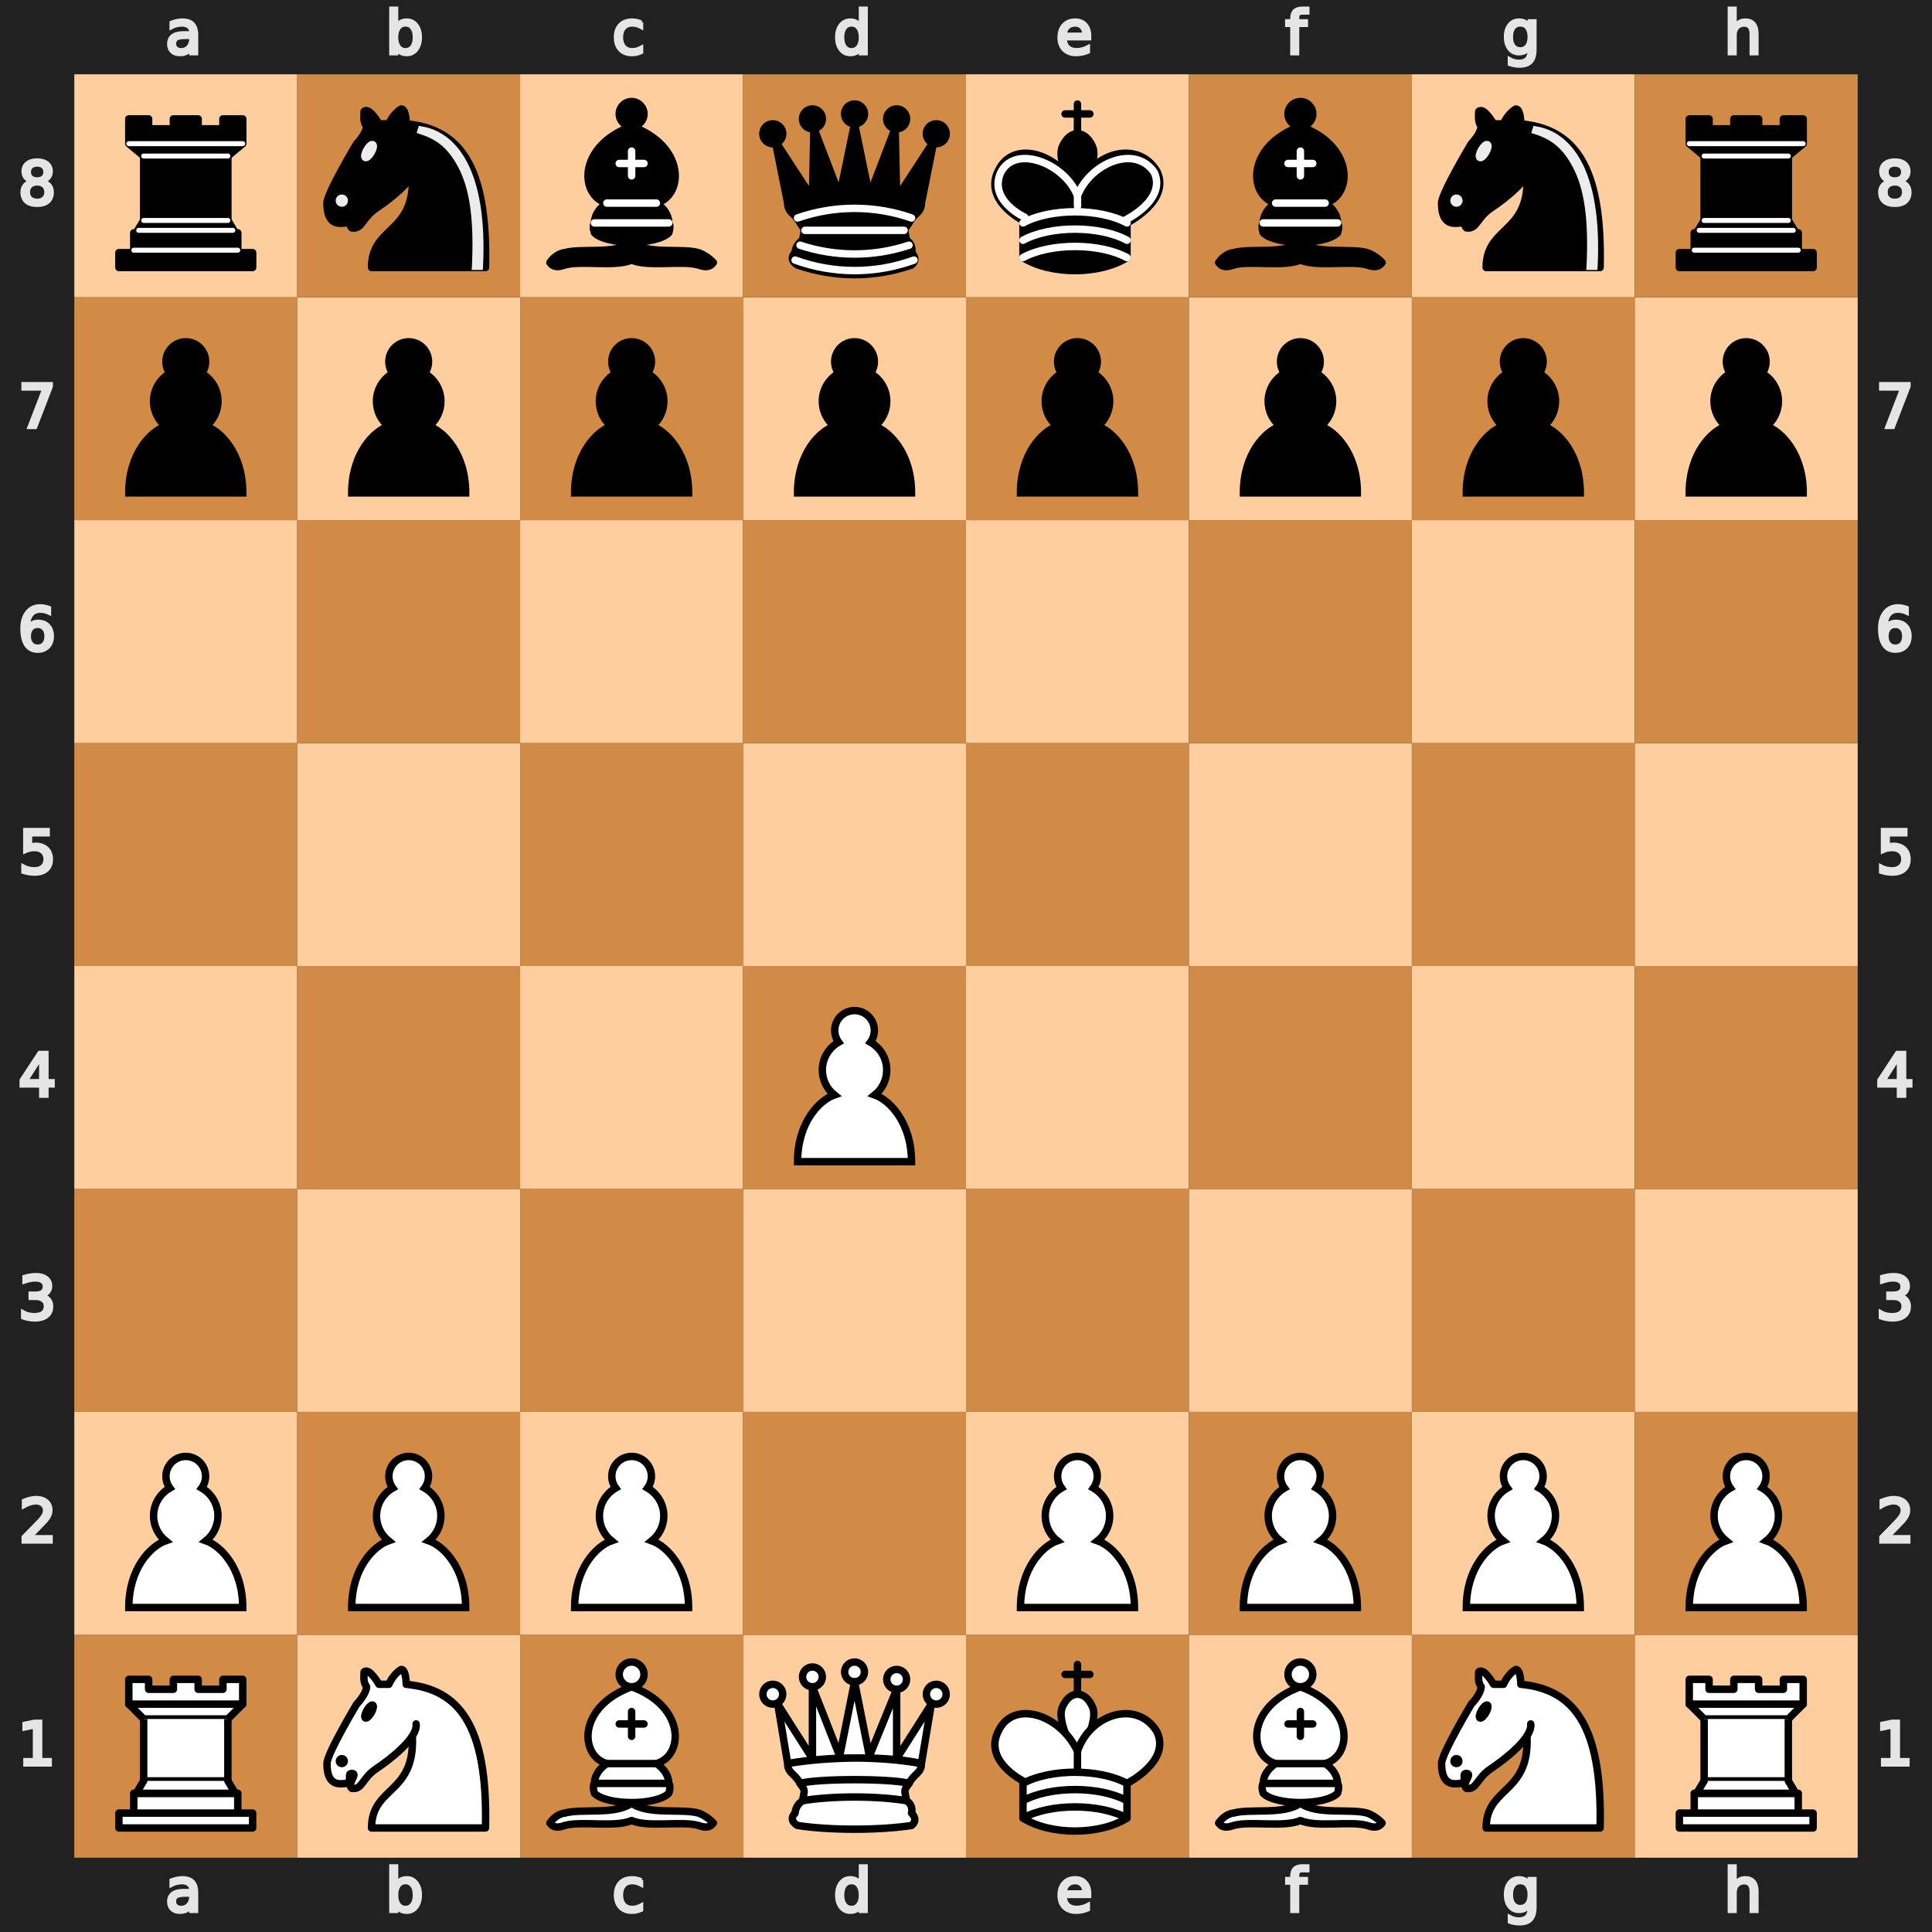
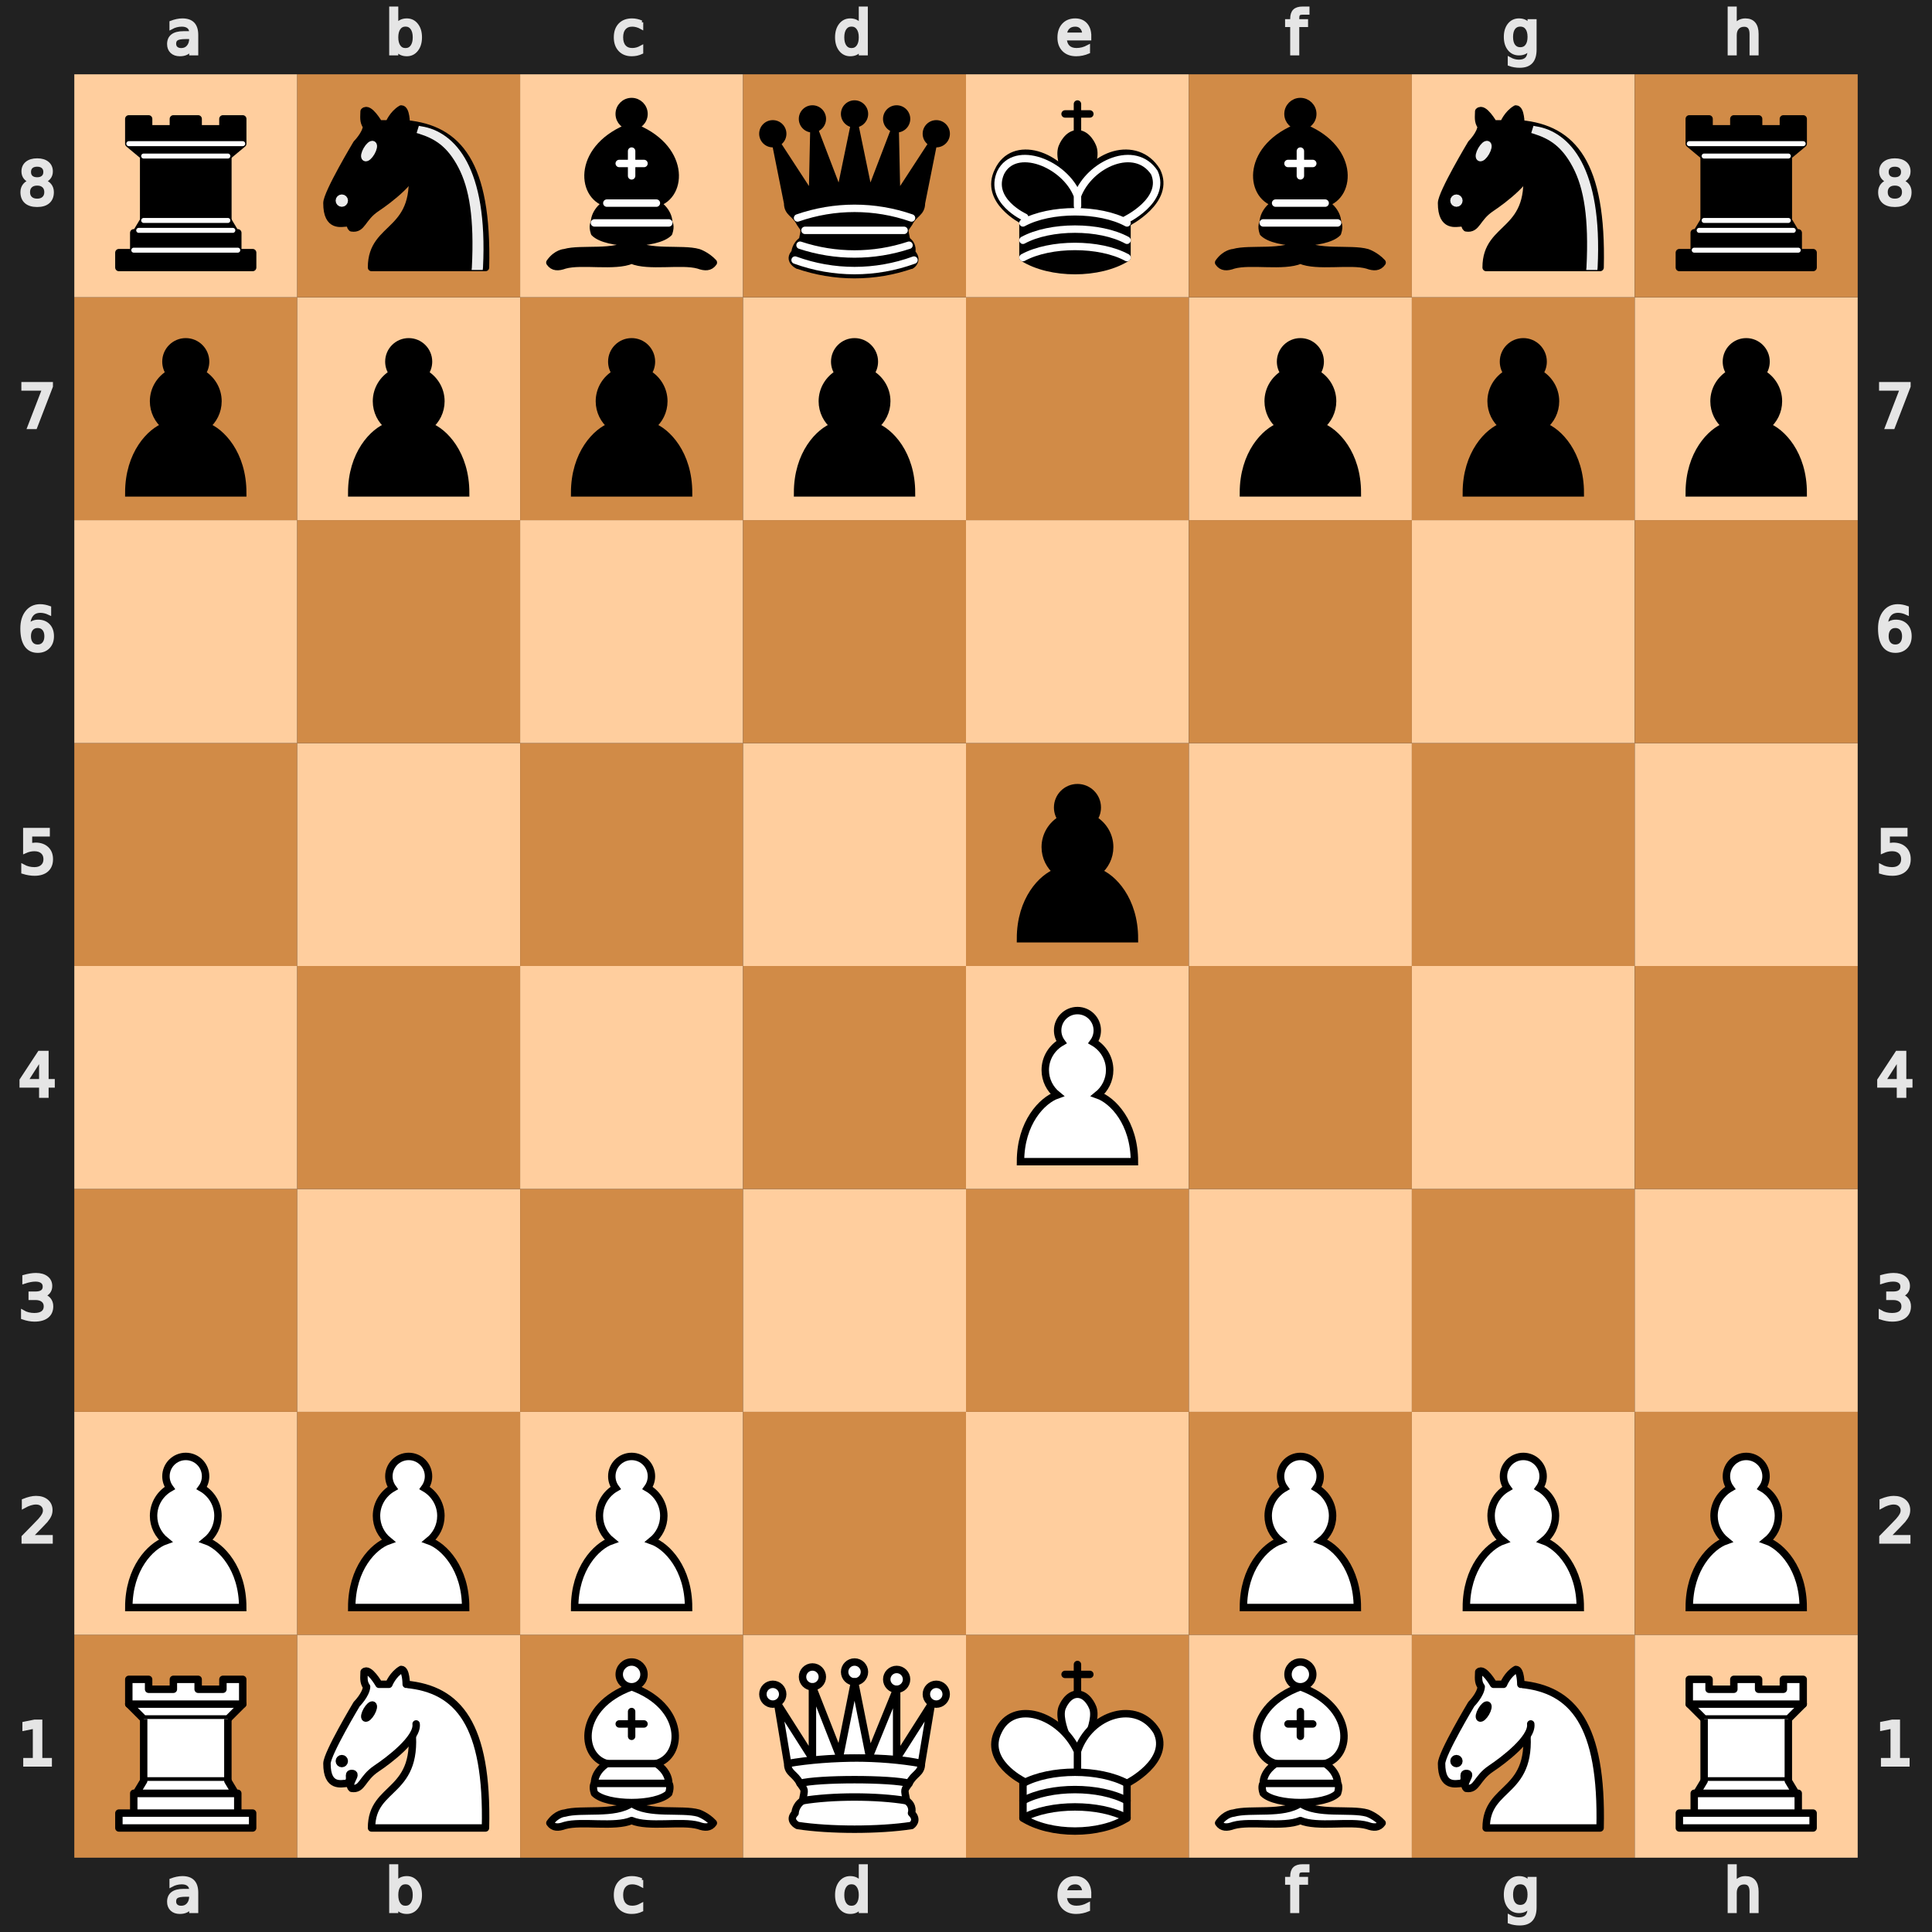
<svg xmlns="http://www.w3.org/2000/svg" xmlns:xlink="http://www.w3.org/1999/xlink" version="1.2" baseProfile="tiny" viewBox="0 0 390 390">
  <defs>
    <g id="white-pawn" class="white pawn">
      <path d="M22.5 9c-2.21 0-4 1.79-4 4 0 .89.29 1.71.78 2.38C17.33 16.5 16 18.59 16 21c0 2.03.94 3.84 2.41 5.03-3 1.06-7.41 5.55-7.41 13.47h23c0-7.92-4.41-12.41-7.41-13.47 1.47-1.19 2.41-3 2.41-5.03 0-2.41-1.33-4.5-3.28-5.62.49-.67.78-1.49.78-2.38 0-2.21-1.79-4-4-4z" fill="#fff" stroke="#000" stroke-width="1.5" stroke-linecap="round" />
    </g>
    <g id="white-knight" class="white knight" fill="none" fill-rule="evenodd" stroke="#000" stroke-width="1.5" stroke-linecap="round" stroke-linejoin="round">
      <path d="M 22,10 C 32.5,11 38.5,18 38,39 L 15,39 C 15,30 25,32.5 23,18" style="fill:#ffffff; stroke:#000000;" />
      <path d="M 24,18 C 24.38,20.91 18.45,25.37 16,27 C 13,29 13.18,31.34 11,31 C 9.958,30.06 12.41,27.96 11,28 C 10,28 11.19,29.23 10,30 C 9,30 5.997,31 6,26 C 6,24 12,14 12,14 C 12,14 13.89,12.1 14,10.5 C 13.27,9.506 13.5,8.5 13.5,7.5 C 14.5,6.5 16.5,10 16.5,10 L 18.5,10 C 18.5,10 19.28,8.008 21,7 C 22,7 22,10 22,10" style="fill:#ffffff; stroke:#000000;" />
      <path d="M 9.5 25.5 A 0.5 0.5 0 1 1 8.5,25.5 A 0.5 0.5 0 1 1 9.5 25.5 z" style="fill:#000000; stroke:#000000;" />
      <path d="M 15 15.5 A 0.5 1.5 0 1 1 14,15.5 A 0.5 1.5 0 1 1 15 15.5 z" transform="matrix(0.866,0.5,-0.5,0.866,9.693,-5.173)" style="fill:#000000; stroke:#000000;" />
    </g>
    <g id="white-bishop" class="white bishop" fill="none" fill-rule="evenodd" stroke="#000" stroke-width="1.5" stroke-linecap="round" stroke-linejoin="round">
      <g fill="#fff" stroke-linecap="butt">
        <path d="M9 36c3.39-.97 10.11.43 13.5-2 3.39 2.43 10.11 1.03 13.5 2 0 0 1.65.54 3 2-.68.97-1.65.99-3 .5-3.39-.97-10.11.46-13.5-1-3.39 1.46-10.11.03-13.5 1-1.354.49-2.323.47-3-.5 1.354-1.94 3-2 3-2zM15 32c2.5 2.5 12.5 2.5 15 0 .5-1.5 0-2 0-2 0-2.5-2.5-4-2.5-4 5.5-1.5 6-11.5-5-15.5-11 4-10.5 14-5 15.5 0 0-2.5 1.5-2.5 4 0 0-.5.5 0 2zM25 8a2.5 2.5 0 1 1-5 0 2.5 2.5 0 1 1 5 0z" />
      </g>
      <path d="M17.5 26h10M15 30h15m-7.5-14.5v5M20 18h5" stroke-linejoin="miter" />
    </g>
    <g id="white-rook" class="white rook" fill="#fff" fill-rule="evenodd" stroke="#000" stroke-width="1.5" stroke-linecap="round" stroke-linejoin="round">
      <path d="M9 39h27v-3H9v3zM12 36v-4h21v4H12zM11 14V9h4v2h5V9h5v2h5V9h4v5" stroke-linecap="butt" />
      <path d="M34 14l-3 3H14l-3-3" />
      <path d="M31 17v12.5H14V17" stroke-linecap="butt" stroke-linejoin="miter" />
      <path d="M31 29.5l1.5 2.5h-20l1.5-2.5" />
      <path d="M11 14h23" fill="none" stroke-linejoin="miter" />
    </g>
    <g id="white-queen" class="white queen" fill="#fff" fill-rule="evenodd" stroke="#000" stroke-width="1.5" stroke-linecap="round" stroke-linejoin="round">
      <path d="M8 12a2 2 0 1 1-4 0 2 2 0 1 1 4 0zM24.5 7.5a2 2 0 1 1-4 0 2 2 0 1 1 4 0zM41 12a2 2 0 1 1-4 0 2 2 0 1 1 4 0zM16 8.5a2 2 0 1 1-4 0 2 2 0 1 1 4 0zM33 9a2 2 0 1 1-4 0 2 2 0 1 1 4 0z" />
      <path d="M9 26c8.5-1.5 21-1.5 27 0l2-12-7 11V11l-5.5 13.5-3-15-3 15-5.5-14V25L7 14l2 12zM9 26c0 2 1.5 2 2.5 4 1 1.5 1 1 .5 3.5-1.5 1-1.5 2.5-1.5 2.5-1.5 1.5.5 2.5.5 2.5 6.5 1 16.5 1 23 0 0 0 1.5-1 0-2.5 0 0 .5-1.5-1-2.5-.5-2.5-.5-2 .5-3.5 1-2 2.5-2 2.5-4-8.5-1.5-18.5-1.5-27 0z" stroke-linecap="butt" />
      <path d="M11.5 30c3.5-1 18.5-1 22 0M12 33.5c6-1 15-1 21 0" fill="none" />
    </g>
    <g id="white-king" class="white king" fill="none" fill-rule="evenodd" stroke="#000" stroke-width="1.5" stroke-linecap="round" stroke-linejoin="round">
      <path d="M22.5 11.63V6M20 8h5" stroke-linejoin="miter" />
      <path d="M22.5 25s4.5-7.5 3-10.5c0 0-1-2.5-3-2.5s-3 2.5-3 2.5c-1.5 3 3 10.5 3 10.5" fill="#fff" stroke-linecap="butt" stroke-linejoin="miter" />
      <path d="M11.5 37c5.5 3.5 15.5 3.5 21 0v-7s9-4.5 6-10.5c-4-6.5-13.5-3.5-16 4V27v-3.5c-3.5-7.5-13-10.5-16-4-3 6 5 10 5 10V37z" fill="#fff" />
      <path d="M11.5 30c5.5-3 15.5-3 21 0m-21 3.5c5.5-3 15.5-3 21 0m-21 3.5c5.5-3 15.5-3 21 0" />
    </g>
    <g id="black-pawn" class="black pawn">
      <path d="M22.5 9c-2.21 0-4 1.79-4 4 0 .89.29 1.71.78 2.38C17.33 16.5 16 18.59 16 21c0 2.03.94 3.84 2.41 5.03-3 1.06-7.41 5.55-7.41 13.47h23c0-7.92-4.41-12.41-7.41-13.47 1.47-1.19 2.41-3 2.41-5.03 0-2.41-1.33-4.5-3.28-5.62.49-.67.78-1.49.78-2.38 0-2.21-1.79-4-4-4z" stroke="#000" stroke-width="1.5" stroke-linecap="round" />
    </g>
    <g id="black-knight" class="black knight" fill="none" fill-rule="evenodd" stroke="#000" stroke-width="1.5" stroke-linecap="round" stroke-linejoin="round">
      <path d="M 22,10 C 32.5,11 38.5,18 38,39 L 15,39 C 15,30 25,32.5 23,18" style="fill:#000000; stroke:#000000;" />
      <path d="M 24,18 C 24.38,20.91 18.45,25.37 16,27 C 13,29 13.18,31.34 11,31 C 9.958,30.06 12.41,27.96 11,28 C 10,28 11.19,29.23 10,30 C 9,30 5.997,31 6,26 C 6,24 12,14 12,14 C 12,14 13.89,12.1 14,10.5 C 13.27,9.506 13.5,8.5 13.5,7.5 C 14.5,6.5 16.5,10 16.5,10 L 18.5,10 C 18.5,10 19.28,8.008 21,7 C 22,7 22,10 22,10" style="fill:#000000; stroke:#000000;" />
      <path d="M 9.5 25.5 A 0.5 0.5 0 1 1 8.5,25.5 A 0.5 0.5 0 1 1 9.5 25.5 z" style="fill:#ececec; stroke:#ececec;" />
      <path d="M 15 15.5 A 0.5 1.5 0 1 1 14,15.5 A 0.5 1.5 0 1 1 15 15.5 z" transform="matrix(0.866,0.5,-0.5,0.866,9.693,-5.173)" style="fill:#ececec; stroke:#ececec;" />
      <path d="M 24.55,10.4 L 24.1,11.85 L 24.6,12 C 27.75,13 30.25,14.49 32.5,18.75 C 34.75,23.01 35.75,29.06 35.25,39 L 35.2,39.5 L 37.45,39.5 L 37.5,39 C 38,28.94 36.62,22.15 34.25,17.66 C 31.88,13.17 28.46,11.02 25.06,10.5 L 24.55,10.4 z " style="fill:#ececec; stroke:none;" />
    </g>
    <g id="black-bishop" class="black bishop" fill="none" fill-rule="evenodd" stroke="#000" stroke-width="1.5" stroke-linecap="round" stroke-linejoin="round">
      <path d="M9 36c3.39-.97 10.11.43 13.5-2 3.39 2.43 10.11 1.03 13.5 2 0 0 1.65.54 3 2-.68.97-1.65.99-3 .5-3.39-.97-10.11.46-13.5-1-3.39 1.46-10.11.03-13.5 1-1.354.49-2.323.47-3-.5 1.354-1.94 3-2 3-2zm6-4c2.5 2.5 12.5 2.5 15 0 .5-1.5 0-2 0-2 0-2.5-2.5-4-2.5-4 5.5-1.5 6-11.5-5-15.5-11 4-10.5 14-5 15.5 0 0-2.5 1.5-2.5 4 0 0-.5.5 0 2zM25 8a2.5 2.5 0 1 1-5 0 2.5 2.5 0 1 1 5 0z" fill="#000" stroke-linecap="butt" />
      <path d="M17.5 26h10M15 30h15m-7.5-14.5v5M20 18h5" stroke="#fff" stroke-linejoin="miter" />
    </g>
    <g id="black-rook" class="black rook" fill="#000" fill-rule="evenodd" stroke="#000" stroke-width="1.5" stroke-linecap="round" stroke-linejoin="round">
      <path d="M9 39h27v-3H9v3zM12.5 32l1.5-2.5h17l1.5 2.5h-20zM12 36v-4h21v4H12z" stroke-linecap="butt" />
      <path d="M14 29.5v-13h17v13H14z" stroke-linecap="butt" stroke-linejoin="miter" />
      <path d="M14 16.5L11 14h23l-3 2.5H14zM11 14V9h4v2h5V9h5v2h5V9h4v5H11z" stroke-linecap="butt" />
      <path d="M12 35.5h21M13 31.5h19M14 29.5h17M14 16.5h17M11 14h23" fill="none" stroke="#fff" stroke-width="1" stroke-linejoin="miter" />
    </g>
    <g id="black-queen" class="black queen" fill="#000" fill-rule="evenodd" stroke="#000" stroke-width="1.5" stroke-linecap="round" stroke-linejoin="round">
      <g fill="#000" stroke="none">
        <circle cx="6" cy="12" r="2.75" />
        <circle cx="14" cy="9" r="2.75" />
        <circle cx="22.5" cy="8" r="2.75" />
        <circle cx="31" cy="9" r="2.75" />
        <circle cx="39" cy="12" r="2.75" />
      </g>
      <path d="M9 26c8.5-1.5 21-1.5 27 0l2.5-12.5L31 25l-.3-14.1-5.2 13.6-3-14.5-3 14.5-5.2-13.6L14 25 6.5 13.5 9 26zM9 26c0 2 1.5 2 2.5 4 1 1.5 1 1 .5 3.5-1.5 1-1.5 2.5-1.5 2.5-1.5 1.5.5 2.5.5 2.5 6.5 1 16.5 1 23 0 0 0 1.5-1 0-2.5 0 0 .5-1.5-1-2.5-.5-2.5-.5-2 .5-3.5 1-2 2.5-2 2.5-4-8.5-1.5-18.5-1.5-27 0z" stroke-linecap="butt" />
      <path d="M11 38.5a35 35 1 0 0 23 0" fill="none" stroke-linecap="butt" />
      <path d="M11 29a35 35 1 0 1 23 0M12.5 31.5h20M11.5 34.5a35 35 1 0 0 22 0M10.5 37.5a35 35 1 0 0 24 0" fill="none" stroke="#fff" />
    </g>
    <g id="black-king" class="black king" fill="none" fill-rule="evenodd" stroke="#000" stroke-width="1.5" stroke-linecap="round" stroke-linejoin="round">
      <path d="M22.5 11.63V6" stroke-linejoin="miter" />
      <path d="M22.5 25s4.5-7.5 3-10.5c0 0-1-2.5-3-2.5s-3 2.5-3 2.5c-1.5 3 3 10.5 3 10.5" fill="#000" stroke-linecap="butt" stroke-linejoin="miter" />
      <path d="M11.5 37c5.5 3.5 15.5 3.5 21 0v-7s9-4.5 6-10.5c-4-6.5-13.5-3.5-16 4V27v-3.5c-3.5-7.5-13-10.5-16-4-3 6 5 10 5 10V37z" fill="#000" />
      <path d="M20 8h5" stroke-linejoin="miter" />
      <path d="M32 29.5s8.5-4 6.03-9.65C34.15 14 25 18 22.5 24.5l.01 2.1-.01-2.1C20 18 9.906 14 6.997 19.85c-2.497 5.65 4.853 9 4.853 9M11.5 30c5.5-3 15.5-3 21 0m-21 3.5c5.5-3 15.5-3 21 0m-21 3.5c5.5-3 15.5-3 21 0" stroke="#fff" />
    </g>
  </defs>
  <rect x="0" y="0" width="390" height="390" fill="#212121" />
  <g transform="translate(20, 0) scale(0.75, 0.75)" fill="#e5e5e5" stroke="#e5e5e5">
    <path d="M23.328 10.016q-1.742 0-2.414.398-.672.398-.672 1.36 0 .765.5 1.218.508.445 1.375.445 1.196 0 1.914-.843.727-.852.727-2.258v-.32zm2.867-.594v4.992h-1.437v-1.328q-.492.797-1.227 1.18-.734.375-1.797.375-1.343 0-2.14-.75-.79-.758-.79-2.024 0-1.476.985-2.226.992-.75 2.953-.75h2.016V8.75q0-.992-.656-1.531-.649-.547-1.829-.547-.75 0-1.46.18-.711.18-1.368.539V6.062q.79-.304 1.532-.453.742-.156 1.445-.156 1.898 0 2.836.984.937.985.937 2.985z" />
  </g>
  <g transform="translate(20, 375) scale(0.75, 0.75)" fill="#e5e5e5" stroke="#e5e5e5">
    <path d="M23.328 10.016q-1.742 0-2.414.398-.672.398-.672 1.36 0 .765.5 1.218.508.445 1.375.445 1.196 0 1.914-.843.727-.852.727-2.258v-.32zm2.867-.594v4.992h-1.437v-1.328q-.492.797-1.227 1.18-.734.375-1.797.375-1.343 0-2.14-.75-.79-.758-.79-2.024 0-1.476.985-2.226.992-.75 2.953-.75h2.016V8.75q0-.992-.656-1.531-.649-.547-1.829-.547-.75 0-1.46.18-.711.18-1.368.539V6.062q.79-.304 1.532-.453.742-.156 1.445-.156 1.898 0 2.836.984.937.985.937 2.985z" />
  </g>
  <g transform="translate(65, 0) scale(0.75, 0.75)" fill="#e5e5e5" stroke="#e5e5e5">
    <path d="M24.922 10.047q0-1.586-.656-2.485-.649-.906-1.79-.906-1.14 0-1.796.906-.649.899-.649 2.485 0 1.586.649 2.492.656.898 1.797.898 1.14 0 1.789-.898.656-.906.656-2.492zm-4.89-3.055q.452-.781 1.14-1.156.695-.383 1.656-.383 1.594 0 2.586 1.266 1 1.265 1 3.328 0 2.062-1 3.328-.992 1.266-2.586 1.266-.96 0-1.656-.375-.688-.383-1.14-1.164v1.312h-1.446V2.258h1.445z" />
  </g>
  <g transform="translate(65, 375) scale(0.75, 0.75)" fill="#e5e5e5" stroke="#e5e5e5">
    <path d="M24.922 10.047q0-1.586-.656-2.485-.649-.906-1.79-.906-1.14 0-1.796.906-.649.899-.649 2.485 0 1.586.649 2.492.656.898 1.797.898 1.14 0 1.789-.898.656-.906.656-2.492zm-4.89-3.055q.452-.781 1.14-1.156.695-.383 1.656-.383 1.594 0 2.586 1.266 1 1.265 1 3.328 0 2.062-1 3.328-.992 1.266-2.586 1.266-.96 0-1.656-.375-.688-.383-1.14-1.164v1.312h-1.446V2.258h1.445z" />
  </g>
  <g transform="translate(110, 0) scale(0.75, 0.75)" fill="#e5e5e5" stroke="#e5e5e5">
    <path d="M25.96 6v1.344q-.608-.336-1.226-.5-.609-.172-1.234-.172-1.398 0-2.172.89-.773.883-.773 2.485 0 1.601.773 2.492.774.883 2.172.883.625 0 1.234-.164.618-.172 1.227-.508v1.328q-.602.281-1.25.422-.64.14-1.367.14-1.977 0-3.14-1.242-1.165-1.242-1.165-3.351 0-2.14 1.172-3.367 1.18-1.227 3.227-1.227.664 0 1.296.14.633.134 1.227.407z" />
  </g>
  <g transform="translate(110, 375) scale(0.75, 0.75)" fill="#e5e5e5" stroke="#e5e5e5">
    <path d="M25.96 6v1.344q-.608-.336-1.226-.5-.609-.172-1.234-.172-1.398 0-2.172.89-.773.883-.773 2.485 0 1.601.773 2.492.774.883 2.172.883.625 0 1.234-.164.618-.172 1.227-.508v1.328q-.602.281-1.25.422-.64.14-1.367.14-1.977 0-3.14-1.242-1.165-1.242-1.165-3.351 0-2.14 1.172-3.367 1.18-1.227 3.227-1.227.664 0 1.296.14.633.134 1.227.407z" />
  </g>
  <g transform="translate(155, 0) scale(0.75, 0.75)" fill="#e5e5e5" stroke="#e5e5e5">
    <path d="M24.973 6.992V2.258h1.437v12.156h-1.437v-1.312q-.453.78-1.149 1.164-.687.375-1.656.375-1.586 0-2.586-1.266-.992-1.266-.992-3.328 0-2.063.992-3.328 1-1.266 2.586-1.266.969 0 1.656.383.696.375 1.149 1.156zm-4.899 3.055q0 1.586.649 2.492.656.898 1.797.898 1.14 0 1.796-.898.657-.906.657-2.492 0-1.586-.657-2.485-.656-.906-1.796-.906-1.141 0-1.797.906-.649.899-.649 2.485z" />
  </g>
  <g transform="translate(155, 375) scale(0.75, 0.75)" fill="#e5e5e5" stroke="#e5e5e5">
    <path d="M24.973 6.992V2.258h1.437v12.156h-1.437v-1.312q-.453.78-1.149 1.164-.687.375-1.656.375-1.586 0-2.586-1.266-.992-1.266-.992-3.328 0-2.063.992-3.328 1-1.266 2.586-1.266.969 0 1.656.383.696.375 1.149 1.156zm-4.899 3.055q0 1.586.649 2.492.656.898 1.797.898 1.14 0 1.796-.898.657-.906.657-2.492 0-1.586-.657-2.485-.656-.906-1.796-.906-1.141 0-1.797.906-.649.899-.649 2.485z" />
  </g>
  <g transform="translate(200, 0) scale(0.75, 0.75)" fill="#e5e5e5" stroke="#e5e5e5">
    <path d="M26.555 9.68v.703h-6.61q.094 1.484.89 2.265.806.774 2.235.774.828 0 1.602-.203.781-.203 1.547-.61v1.36q-.774.328-1.586.5-.813.172-1.649.172-2.093 0-3.32-1.22-1.219-1.218-1.219-3.296 0-2.148 1.157-3.406 1.164-1.266 3.132-1.266 1.766 0 2.79 1.14 1.03 1.134 1.03 3.087zm-1.438-.422q-.015-1.18-.664-1.883-.64-.703-1.703-.703-1.203 0-1.93.68-.718.68-.828 1.914z" />
  </g>
  <g transform="translate(200, 375) scale(0.75, 0.75)" fill="#e5e5e5" stroke="#e5e5e5">
    <path d="M26.555 9.68v.703h-6.61q.094 1.484.89 2.265.806.774 2.235.774.828 0 1.602-.203.781-.203 1.547-.61v1.36q-.774.328-1.586.5-.813.172-1.649.172-2.093 0-3.32-1.22-1.219-1.218-1.219-3.296 0-2.148 1.157-3.406 1.164-1.266 3.132-1.266 1.766 0 2.79 1.14 1.03 1.134 1.03 3.087zm-1.438-.422q-.015-1.18-.664-1.883-.64-.703-1.703-.703-1.203 0-1.93.68-.718.68-.828 1.914z" />
  </g>
  <g transform="translate(245, 0) scale(0.75, 0.75)" fill="#e5e5e5" stroke="#e5e5e5">
    <path d="M25.285 2.258v1.195H23.91q-.773 0-1.078.313-.297.312-.297 1.125v.773h2.367v1.117h-2.367v7.633H21.09V6.781h-1.375V5.664h1.375v-.61q0-1.46.68-2.124.68-.672 2.156-.672z" />
  </g>
  <g transform="translate(245, 375) scale(0.75, 0.75)" fill="#e5e5e5" stroke="#e5e5e5">
    <path d="M25.285 2.258v1.195H23.91q-.773 0-1.078.313-.297.312-.297 1.125v.773h2.367v1.117h-2.367v7.633H21.09V6.781h-1.375V5.664h1.375v-.61q0-1.46.68-2.124.68-.672 2.156-.672z" />
  </g>
  <g transform="translate(290, 0) scale(0.75, 0.75)" fill="#e5e5e5" stroke="#e5e5e5">
    <path d="M24.973 9.937q0-1.562-.649-2.421-.64-.86-1.804-.86-1.157 0-1.805.86-.64.859-.64 2.421 0 1.555.64 2.415.648.859 1.805.859 1.164 0 1.804-.86.649-.859.649-2.414zm1.437 3.391q0 2.234-.992 3.32-.992 1.094-3.04 1.094-.757 0-1.429-.117-.672-.11-1.304-.344v-1.398q.632.344 1.25.508.617.164 1.257.164 1.414 0 2.118-.743.703-.734.703-2.226v-.711q-.446.773-1.141 1.156-.695.383-1.664.383-1.61 0-2.594-1.227-.984-1.226-.984-3.25 0-2.03.984-3.257.985-1.227 2.594-1.227.969 0 1.664.383t1.14 1.156V5.664h1.438z" />
  </g>
  <g transform="translate(290, 375) scale(0.75, 0.75)" fill="#e5e5e5" stroke="#e5e5e5">
    <path d="M24.973 9.937q0-1.562-.649-2.421-.64-.86-1.804-.86-1.157 0-1.805.86-.64.859-.64 2.421 0 1.555.64 2.415.648.859 1.805.859 1.164 0 1.804-.86.649-.859.649-2.414zm1.437 3.391q0 2.234-.992 3.32-.992 1.094-3.04 1.094-.757 0-1.429-.117-.672-.11-1.304-.344v-1.398q.632.344 1.25.508.617.164 1.257.164 1.414 0 2.118-.743.703-.734.703-2.226v-.711q-.446.773-1.141 1.156-.695.383-1.664.383-1.61 0-2.594-1.227-.984-1.226-.984-3.25 0-2.03.984-3.257.985-1.227 2.594-1.227.969 0 1.664.383t1.14 1.156V5.664h1.438z" />
  </g>
  <g transform="translate(335, 0) scale(0.75, 0.75)" fill="#e5e5e5" stroke="#e5e5e5">
    <path d="M26.164 9.133v5.281h-1.437V9.18q0-1.243-.485-1.86-.484-.617-1.453-.617-1.164 0-1.836.742-.672.742-.672 2.024v4.945h-1.445V2.258h1.445v4.765q.516-.789 1.211-1.18.703-.39 1.617-.39 1.508 0 2.282.938.773.93.773 2.742z" />
  </g>
  <g transform="translate(335, 375) scale(0.75, 0.75)" fill="#e5e5e5" stroke="#e5e5e5">
    <path d="M26.164 9.133v5.281h-1.437V9.18q0-1.243-.485-1.86-.484-.617-1.453-.617-1.164 0-1.836.742-.672.742-.672 2.024v4.945h-1.445V2.258h1.445v4.765q.516-.789 1.211-1.18.703-.39 1.617-.39 1.508 0 2.282.938.773.93.773 2.742z" />
  </g>
  <g transform="translate(0, 335) scale(0.75, 0.75)" fill="#e5e5e5" stroke="#e5e5e5">
    <path d="M6.754 26.996h2.578v-8.898l-2.805.562v-1.437l2.79-.563h1.578v10.336h2.578v1.328h-6.72z" />
  </g>
  <g transform="translate(375, 335) scale(0.75, 0.75)" fill="#e5e5e5" stroke="#e5e5e5">
    <path d="M6.754 26.996h2.578v-8.898l-2.805.562v-1.437l2.79-.563h1.578v10.336h2.578v1.328h-6.72z" />
  </g>
  <g transform="translate(0, 290) scale(0.75, 0.75)" fill="#e5e5e5" stroke="#e5e5e5">
    <path d="M8.195 26.996h5.508v1.328H6.297v-1.328q.898-.93 2.445-2.492 1.555-1.57 1.953-2.024.758-.851 1.055-1.437.305-.594.305-1.164 0-.93-.657-1.516-.648-.586-1.695-.586-.742 0-1.57.258-.82.258-1.758.781v-1.593q.953-.383 1.781-.578.828-.196 1.516-.196 1.812 0 2.89.906 1.079.907 1.079 2.422 0 .72-.274 1.368-.265.64-.976 1.515-.196.227-1.243 1.313-1.046 1.078-2.953 3.023z" />
  </g>
  <g transform="translate(375, 290) scale(0.75, 0.75)" fill="#e5e5e5" stroke="#e5e5e5">
    <path d="M8.195 26.996h5.508v1.328H6.297v-1.328q.898-.93 2.445-2.492 1.555-1.57 1.953-2.024.758-.851 1.055-1.437.305-.594.305-1.164 0-.93-.657-1.516-.648-.586-1.695-.586-.742 0-1.57.258-.82.258-1.758.781v-1.593q.953-.383 1.781-.578.828-.196 1.516-.196 1.812 0 2.89.906 1.079.907 1.079 2.422 0 .72-.274 1.368-.265.64-.976 1.515-.196.227-1.243 1.313-1.046 1.078-2.953 3.023z" />
  </g>
  <g transform="translate(0, 245) scale(0.75, 0.75)" fill="#e5e5e5" stroke="#e5e5e5">
    <path d="M11.434 22.035q1.132.242 1.765 1.008.64.766.64 1.89 0 1.727-1.187 2.672-1.187.946-3.375.946-.734 0-1.515-.149-.774-.14-1.602-.43V26.45q.656.383 1.438.578.78.196 1.632.196 1.485 0 2.258-.586.782-.586.782-1.703 0-1.032-.727-1.61-.719-.586-2.008-.586h-1.36v-1.297h1.423q1.164 0 1.78-.46.618-.47.618-1.344 0-.899-.64-1.375-.633-.485-1.82-.485-.65 0-1.391.141-.743.14-1.633.437V16.95q.898-.25 1.68-.375.788-.125 1.484-.125 1.797 0 2.844.82 1.046.813 1.046 2.204 0 .968-.554 1.64-.555.664-1.578.922z" />
  </g>
  <g transform="translate(375, 245) scale(0.75, 0.75)" fill="#e5e5e5" stroke="#e5e5e5">
    <path d="M11.434 22.035q1.132.242 1.765 1.008.64.766.64 1.89 0 1.727-1.187 2.672-1.187.946-3.375.946-.734 0-1.515-.149-.774-.14-1.602-.43V26.45q.656.383 1.438.578.78.196 1.632.196 1.485 0 2.258-.586.782-.586.782-1.703 0-1.032-.727-1.61-.719-.586-2.008-.586h-1.36v-1.297h1.423q1.164 0 1.78-.46.618-.47.618-1.344 0-.899-.64-1.375-.633-.485-1.82-.485-.65 0-1.391.141-.743.14-1.633.437V16.95q.898-.25 1.68-.375.788-.125 1.484-.125 1.797 0 2.844.82 1.046.813 1.046 2.204 0 .968-.554 1.64-.555.664-1.578.922z" />
  </g>
  <g transform="translate(0, 200) scale(0.75, 0.75)" fill="#e5e5e5" stroke="#e5e5e5">
    <path d="M11.016 18.035L7.03 24.262h3.985zm-.414-1.375h1.984v7.602h1.664v1.312h-1.664v2.75h-1.57v-2.75H5.75v-1.523z" />
  </g>
  <g transform="translate(375, 200) scale(0.75, 0.75)" fill="#e5e5e5" stroke="#e5e5e5">
    <path d="M11.016 18.035L7.03 24.262h3.985zm-.414-1.375h1.984v7.602h1.664v1.312h-1.664v2.75h-1.57v-2.75H5.75v-1.523z" />
  </g>
  <g transform="translate(0, 155) scale(0.75, 0.75)" fill="#e5e5e5" stroke="#e5e5e5">
    <path d="M6.719 16.66h6.195v1.328h-4.75v2.86q.344-.118.688-.172.343-.063.687-.063 1.953 0 3.094 1.07 1.14 1.07 1.14 2.899 0 1.883-1.171 2.93-1.172 1.039-3.305 1.039-.735 0-1.5-.125-.758-.125-1.57-.375v-1.586q.703.383 1.453.57.75.188 1.586.188 1.351 0 2.14-.711.79-.711.79-1.93 0-1.219-.79-1.93-.789-.71-2.14-.71-.633 0-1.266.14-.625.14-1.281.438z" />
  </g>
  <g transform="translate(375, 155) scale(0.75, 0.75)" fill="#e5e5e5" stroke="#e5e5e5">
    <path d="M6.719 16.66h6.195v1.328h-4.75v2.86q.344-.118.688-.172.343-.063.687-.063 1.953 0 3.094 1.07 1.14 1.07 1.14 2.899 0 1.883-1.171 2.93-1.172 1.039-3.305 1.039-.735 0-1.5-.125-.758-.125-1.57-.375v-1.586q.703.383 1.453.57.75.188 1.586.188 1.351 0 2.14-.711.79-.711.79-1.93 0-1.219-.79-1.93-.789-.71-2.14-.71-.633 0-1.266.14-.625.14-1.281.438z" />
  </g>
  <g transform="translate(0, 110) scale(0.75, 0.75)" fill="#e5e5e5" stroke="#e5e5e5">
    <path d="M10.137 21.863q-1.063 0-1.688.727-.617.726-.617 1.992 0 1.258.617 1.992.625.727 1.688.727 1.062 0 1.68-.727.624-.734.624-1.992 0-1.266-.625-1.992-.617-.727-1.68-.727zm3.133-4.945v1.437q-.594-.28-1.204-.43-.601-.148-1.195-.148-1.562 0-2.39 1.055-.82 1.055-.938 3.188.46-.68 1.156-1.04.696-.367 1.531-.367 1.758 0 2.774 1.07 1.023 1.063 1.023 2.899 0 1.797-1.062 2.883-1.063 1.086-2.828 1.086-2.024 0-3.094-1.547-1.07-1.555-1.07-4.5 0-2.766 1.312-4.406 1.313-1.649 3.524-1.649.593 0 1.195.117.61.118 1.266.352z" />
  </g>
  <g transform="translate(375, 110) scale(0.75, 0.75)" fill="#e5e5e5" stroke="#e5e5e5">
    <path d="M10.137 21.863q-1.063 0-1.688.727-.617.726-.617 1.992 0 1.258.617 1.992.625.727 1.688.727 1.062 0 1.68-.727.624-.734.624-1.992 0-1.266-.625-1.992-.617-.727-1.68-.727zm3.133-4.945v1.437q-.594-.28-1.204-.43-.601-.148-1.195-.148-1.562 0-2.39 1.055-.82 1.055-.938 3.188.46-.68 1.156-1.04.696-.367 1.531-.367 1.758 0 2.774 1.07 1.023 1.063 1.023 2.899 0 1.797-1.062 2.883-1.063 1.086-2.828 1.086-2.024 0-3.094-1.547-1.07-1.555-1.07-4.5 0-2.766 1.312-4.406 1.313-1.649 3.524-1.649.593 0 1.195.117.61.118 1.266.352z" />
  </g>
  <g transform="translate(0, 65) scale(0.75, 0.75)" fill="#e5e5e5" stroke="#e5e5e5">
    <path d="M6.25 16.66h7.5v.672L9.516 28.324H7.867l3.985-10.336H6.25z" />
  </g>
  <g transform="translate(375, 65) scale(0.75, 0.75)" fill="#e5e5e5" stroke="#e5e5e5">
    <path d="M6.25 16.66h7.5v.672L9.516 28.324H7.867l3.985-10.336H6.25z" />
  </g>
  <g transform="translate(0, 20) scale(0.75, 0.75)" fill="#e5e5e5" stroke="#e5e5e5">
    <path d="M10 22.785q-1.125 0-1.773.602-.641.601-.641 1.656t.64 1.656q.649.602 1.774.602t1.773-.602q.649-.61.649-1.656 0-1.055-.649-1.656-.64-.602-1.773-.602zm-1.578-.672q-1.016-.25-1.586-.945-.563-.695-.563-1.695 0-1.399.993-2.211 1-.813 2.734-.813 1.742 0 2.734.813.993.812.993 2.21 0 1-.57 1.696-.563.695-1.571.945 1.14.266 1.773 1.04.641.773.641 1.89 0 1.695-1.04 2.602-1.03.906-2.96.906t-2.969-.906Q6 26.738 6 25.043q0-1.117.64-1.89.641-.774 1.782-1.04zm-.578-2.492q0 .906.562 1.414.57.508 1.594.508 1.016 0 1.586-.508.578-.508.578-1.414 0-.906-.578-1.414-.57-.508-1.586-.508-1.023 0-1.594.508-.562.508-.562 1.414z" />
  </g>
  <g transform="translate(375, 20) scale(0.75, 0.75)" fill="#e5e5e5" stroke="#e5e5e5">
    <path d="M10 22.785q-1.125 0-1.773.602-.641.601-.641 1.656t.64 1.656q.649.602 1.774.602t1.773-.602q.649-.61.649-1.656 0-1.055-.649-1.656-.64-.602-1.773-.602zm-1.578-.672q-1.016-.25-1.586-.945-.563-.695-.563-1.695 0-1.399.993-2.211 1-.813 2.734-.813 1.742 0 2.734.813.993.812.993 2.21 0 1-.57 1.696-.563.695-1.571.945 1.14.266 1.773 1.04.641.773.641 1.89 0 1.695-1.04 2.602-1.03.906-2.96.906t-2.969-.906Q6 26.738 6 25.043q0-1.117.64-1.89.641-.774 1.782-1.04zm-.578-2.492q0 .906.562 1.414.57.508 1.594.508 1.016 0 1.586-.508.578-.508.578-1.414 0-.906-.578-1.414-.57-.508-1.586-.508-1.023 0-1.594.508-.562.508-.562 1.414z" />
  </g>
  <rect x="15" y="330" width="45" height="45" class="square dark a1" stroke="none" fill="#d18b47" />
  <rect x="60" y="330" width="45" height="45" class="square light b1" stroke="none" fill="#ffce9e" />
  <rect x="105" y="330" width="45" height="45" class="square dark c1" stroke="none" fill="#d18b47" />
  <rect x="150" y="330" width="45" height="45" class="square light d1" stroke="none" fill="#ffce9e" />
  <rect x="195" y="330" width="45" height="45" class="square dark e1" stroke="none" fill="#d18b47" />
  <rect x="240" y="330" width="45" height="45" class="square light f1" stroke="none" fill="#ffce9e" />
  <rect x="285" y="330" width="45" height="45" class="square dark g1" stroke="none" fill="#d18b47" />
  <rect x="330" y="330" width="45" height="45" class="square light h1" stroke="none" fill="#ffce9e" />
  <rect x="15" y="285" width="45" height="45" class="square light a2" stroke="none" fill="#ffce9e" />
  <rect x="60" y="285" width="45" height="45" class="square dark b2" stroke="none" fill="#d18b47" />
  <rect x="105" y="285" width="45" height="45" class="square light c2" stroke="none" fill="#ffce9e" />
  <rect x="150" y="285" width="45" height="45" class="square dark d2" stroke="none" fill="#d18b47" />
  <rect x="195" y="285" width="45" height="45" class="square light e2" stroke="none" fill="#ffce9e" />
  <rect x="240" y="285" width="45" height="45" class="square dark f2" stroke="none" fill="#d18b47" />
  <rect x="285" y="285" width="45" height="45" class="square light g2" stroke="none" fill="#ffce9e" />
  <rect x="330" y="285" width="45" height="45" class="square dark h2" stroke="none" fill="#d18b47" />
  <rect x="15" y="240" width="45" height="45" class="square dark a3" stroke="none" fill="#d18b47" />
  <rect x="60" y="240" width="45" height="45" class="square light b3" stroke="none" fill="#ffce9e" />
  <rect x="105" y="240" width="45" height="45" class="square dark c3" stroke="none" fill="#d18b47" />
  <rect x="150" y="240" width="45" height="45" class="square light d3" stroke="none" fill="#ffce9e" />
  <rect x="195" y="240" width="45" height="45" class="square dark e3" stroke="none" fill="#d18b47" />
  <rect x="240" y="240" width="45" height="45" class="square light f3" stroke="none" fill="#ffce9e" />
  <rect x="285" y="240" width="45" height="45" class="square dark g3" stroke="none" fill="#d18b47" />
  <rect x="330" y="240" width="45" height="45" class="square light h3" stroke="none" fill="#ffce9e" />
  <rect x="15" y="195" width="45" height="45" class="square light a4" stroke="none" fill="#ffce9e" />
  <rect x="60" y="195" width="45" height="45" class="square dark b4" stroke="none" fill="#d18b47" />
  <rect x="105" y="195" width="45" height="45" class="square light c4" stroke="none" fill="#ffce9e" />
  <rect x="150" y="195" width="45" height="45" class="square dark d4" stroke="none" fill="#d18b47" />
  <rect x="195" y="195" width="45" height="45" class="square light e4" stroke="none" fill="#ffce9e" />
  <rect x="240" y="195" width="45" height="45" class="square dark f4" stroke="none" fill="#d18b47" />
  <rect x="285" y="195" width="45" height="45" class="square light g4" stroke="none" fill="#ffce9e" />
  <rect x="330" y="195" width="45" height="45" class="square dark h4" stroke="none" fill="#d18b47" />
  <rect x="15" y="150" width="45" height="45" class="square dark a5" stroke="none" fill="#d18b47" />
  <rect x="60" y="150" width="45" height="45" class="square light b5" stroke="none" fill="#ffce9e" />
  <rect x="105" y="150" width="45" height="45" class="square dark c5" stroke="none" fill="#d18b47" />
  <rect x="150" y="150" width="45" height="45" class="square light d5" stroke="none" fill="#ffce9e" />
  <rect x="195" y="150" width="45" height="45" class="square dark e5" stroke="none" fill="#d18b47" />
  <rect x="240" y="150" width="45" height="45" class="square light f5" stroke="none" fill="#ffce9e" />
  <rect x="285" y="150" width="45" height="45" class="square dark g5" stroke="none" fill="#d18b47" />
  <rect x="330" y="150" width="45" height="45" class="square light h5" stroke="none" fill="#ffce9e" />
  <rect x="15" y="105" width="45" height="45" class="square light a6" stroke="none" fill="#ffce9e" />
  <rect x="60" y="105" width="45" height="45" class="square dark b6" stroke="none" fill="#d18b47" />
  <rect x="105" y="105" width="45" height="45" class="square light c6" stroke="none" fill="#ffce9e" />
  <rect x="150" y="105" width="45" height="45" class="square dark d6" stroke="none" fill="#d18b47" />
  <rect x="195" y="105" width="45" height="45" class="square light e6" stroke="none" fill="#ffce9e" />
  <rect x="240" y="105" width="45" height="45" class="square dark f6" stroke="none" fill="#d18b47" />
  <rect x="285" y="105" width="45" height="45" class="square light g6" stroke="none" fill="#ffce9e" />
  <rect x="330" y="105" width="45" height="45" class="square dark h6" stroke="none" fill="#d18b47" />
  <rect x="15" y="60" width="45" height="45" class="square dark a7" stroke="none" fill="#d18b47" />
  <rect x="60" y="60" width="45" height="45" class="square light b7" stroke="none" fill="#ffce9e" />
  <rect x="105" y="60" width="45" height="45" class="square dark c7" stroke="none" fill="#d18b47" />
  <rect x="150" y="60" width="45" height="45" class="square light d7" stroke="none" fill="#ffce9e" />
  <rect x="195" y="60" width="45" height="45" class="square dark e7" stroke="none" fill="#d18b47" />
  <rect x="240" y="60" width="45" height="45" class="square light f7" stroke="none" fill="#ffce9e" />
  <rect x="285" y="60" width="45" height="45" class="square dark g7" stroke="none" fill="#d18b47" />
  <rect x="330" y="60" width="45" height="45" class="square light h7" stroke="none" fill="#ffce9e" />
  <rect x="15" y="15" width="45" height="45" class="square light a8" stroke="none" fill="#ffce9e" />
  <rect x="60" y="15" width="45" height="45" class="square dark b8" stroke="none" fill="#d18b47" />
  <rect x="105" y="15" width="45" height="45" class="square light c8" stroke="none" fill="#ffce9e" />
  <rect x="150" y="15" width="45" height="45" class="square dark d8" stroke="none" fill="#d18b47" />
  <rect x="195" y="15" width="45" height="45" class="square light e8" stroke="none" fill="#ffce9e" />
  <rect x="240" y="15" width="45" height="45" class="square dark f8" stroke="none" fill="#d18b47" />
  <rect x="285" y="15" width="45" height="45" class="square light g8" stroke="none" fill="#ffce9e" />
  <rect x="330" y="15" width="45" height="45" class="square dark h8" stroke="none" fill="#d18b47" />
  <use href="#white-rook" xlink:href="#white-rook" transform="translate(15, 330)" />
  <use href="#white-knight" xlink:href="#white-knight" transform="translate(60, 330)" />
  <use href="#white-bishop" xlink:href="#white-bishop" transform="translate(105, 330)" />
  <use href="#white-queen" xlink:href="#white-queen" transform="translate(150, 330)" />
  <use href="#white-king" xlink:href="#white-king" transform="translate(195, 330)" />
  <use href="#white-bishop" xlink:href="#white-bishop" transform="translate(240, 330)" />
  <use href="#white-knight" xlink:href="#white-knight" transform="translate(285, 330)" />
  <use href="#white-rook" xlink:href="#white-rook" transform="translate(330, 330)" />
  <use href="#white-pawn" xlink:href="#white-pawn" transform="translate(15, 285)" />
  <use href="#white-pawn" xlink:href="#white-pawn" transform="translate(60, 285)" />
  <use href="#white-pawn" xlink:href="#white-pawn" transform="translate(105, 285)" />
-   <use href="#white-pawn" xlink:href="#white-pawn" transform="translate(195, 285)" />
  <use href="#white-pawn" xlink:href="#white-pawn" transform="translate(240, 285)" />
  <use href="#white-pawn" xlink:href="#white-pawn" transform="translate(285, 285)" />
  <use href="#white-pawn" xlink:href="#white-pawn" transform="translate(330, 285)" />
-   <use href="#white-pawn" xlink:href="#white-pawn" transform="translate(150, 195)" />
+   <use href="#white-pawn" xlink:href="#white-pawn" transform="translate(195, 195)" />
+   <use href="#black-pawn" xlink:href="#black-pawn" transform="translate(195, 150)" />
  <use href="#black-pawn" xlink:href="#black-pawn" transform="translate(15, 60)" />
  <use href="#black-pawn" xlink:href="#black-pawn" transform="translate(60, 60)" />
  <use href="#black-pawn" xlink:href="#black-pawn" transform="translate(105, 60)" />
  <use href="#black-pawn" xlink:href="#black-pawn" transform="translate(150, 60)" />
-   <use href="#black-pawn" xlink:href="#black-pawn" transform="translate(195, 60)" />
  <use href="#black-pawn" xlink:href="#black-pawn" transform="translate(240, 60)" />
  <use href="#black-pawn" xlink:href="#black-pawn" transform="translate(285, 60)" />
  <use href="#black-pawn" xlink:href="#black-pawn" transform="translate(330, 60)" />
  <use href="#black-rook" xlink:href="#black-rook" transform="translate(15, 15)" />
  <use href="#black-knight" xlink:href="#black-knight" transform="translate(60, 15)" />
  <use href="#black-bishop" xlink:href="#black-bishop" transform="translate(105, 15)" />
  <use href="#black-queen" xlink:href="#black-queen" transform="translate(150, 15)" />
  <use href="#black-king" xlink:href="#black-king" transform="translate(195, 15)" />
  <use href="#black-bishop" xlink:href="#black-bishop" transform="translate(240, 15)" />
  <use href="#black-knight" xlink:href="#black-knight" transform="translate(285, 15)" />
  <use href="#black-rook" xlink:href="#black-rook" transform="translate(330, 15)" />
</svg>
